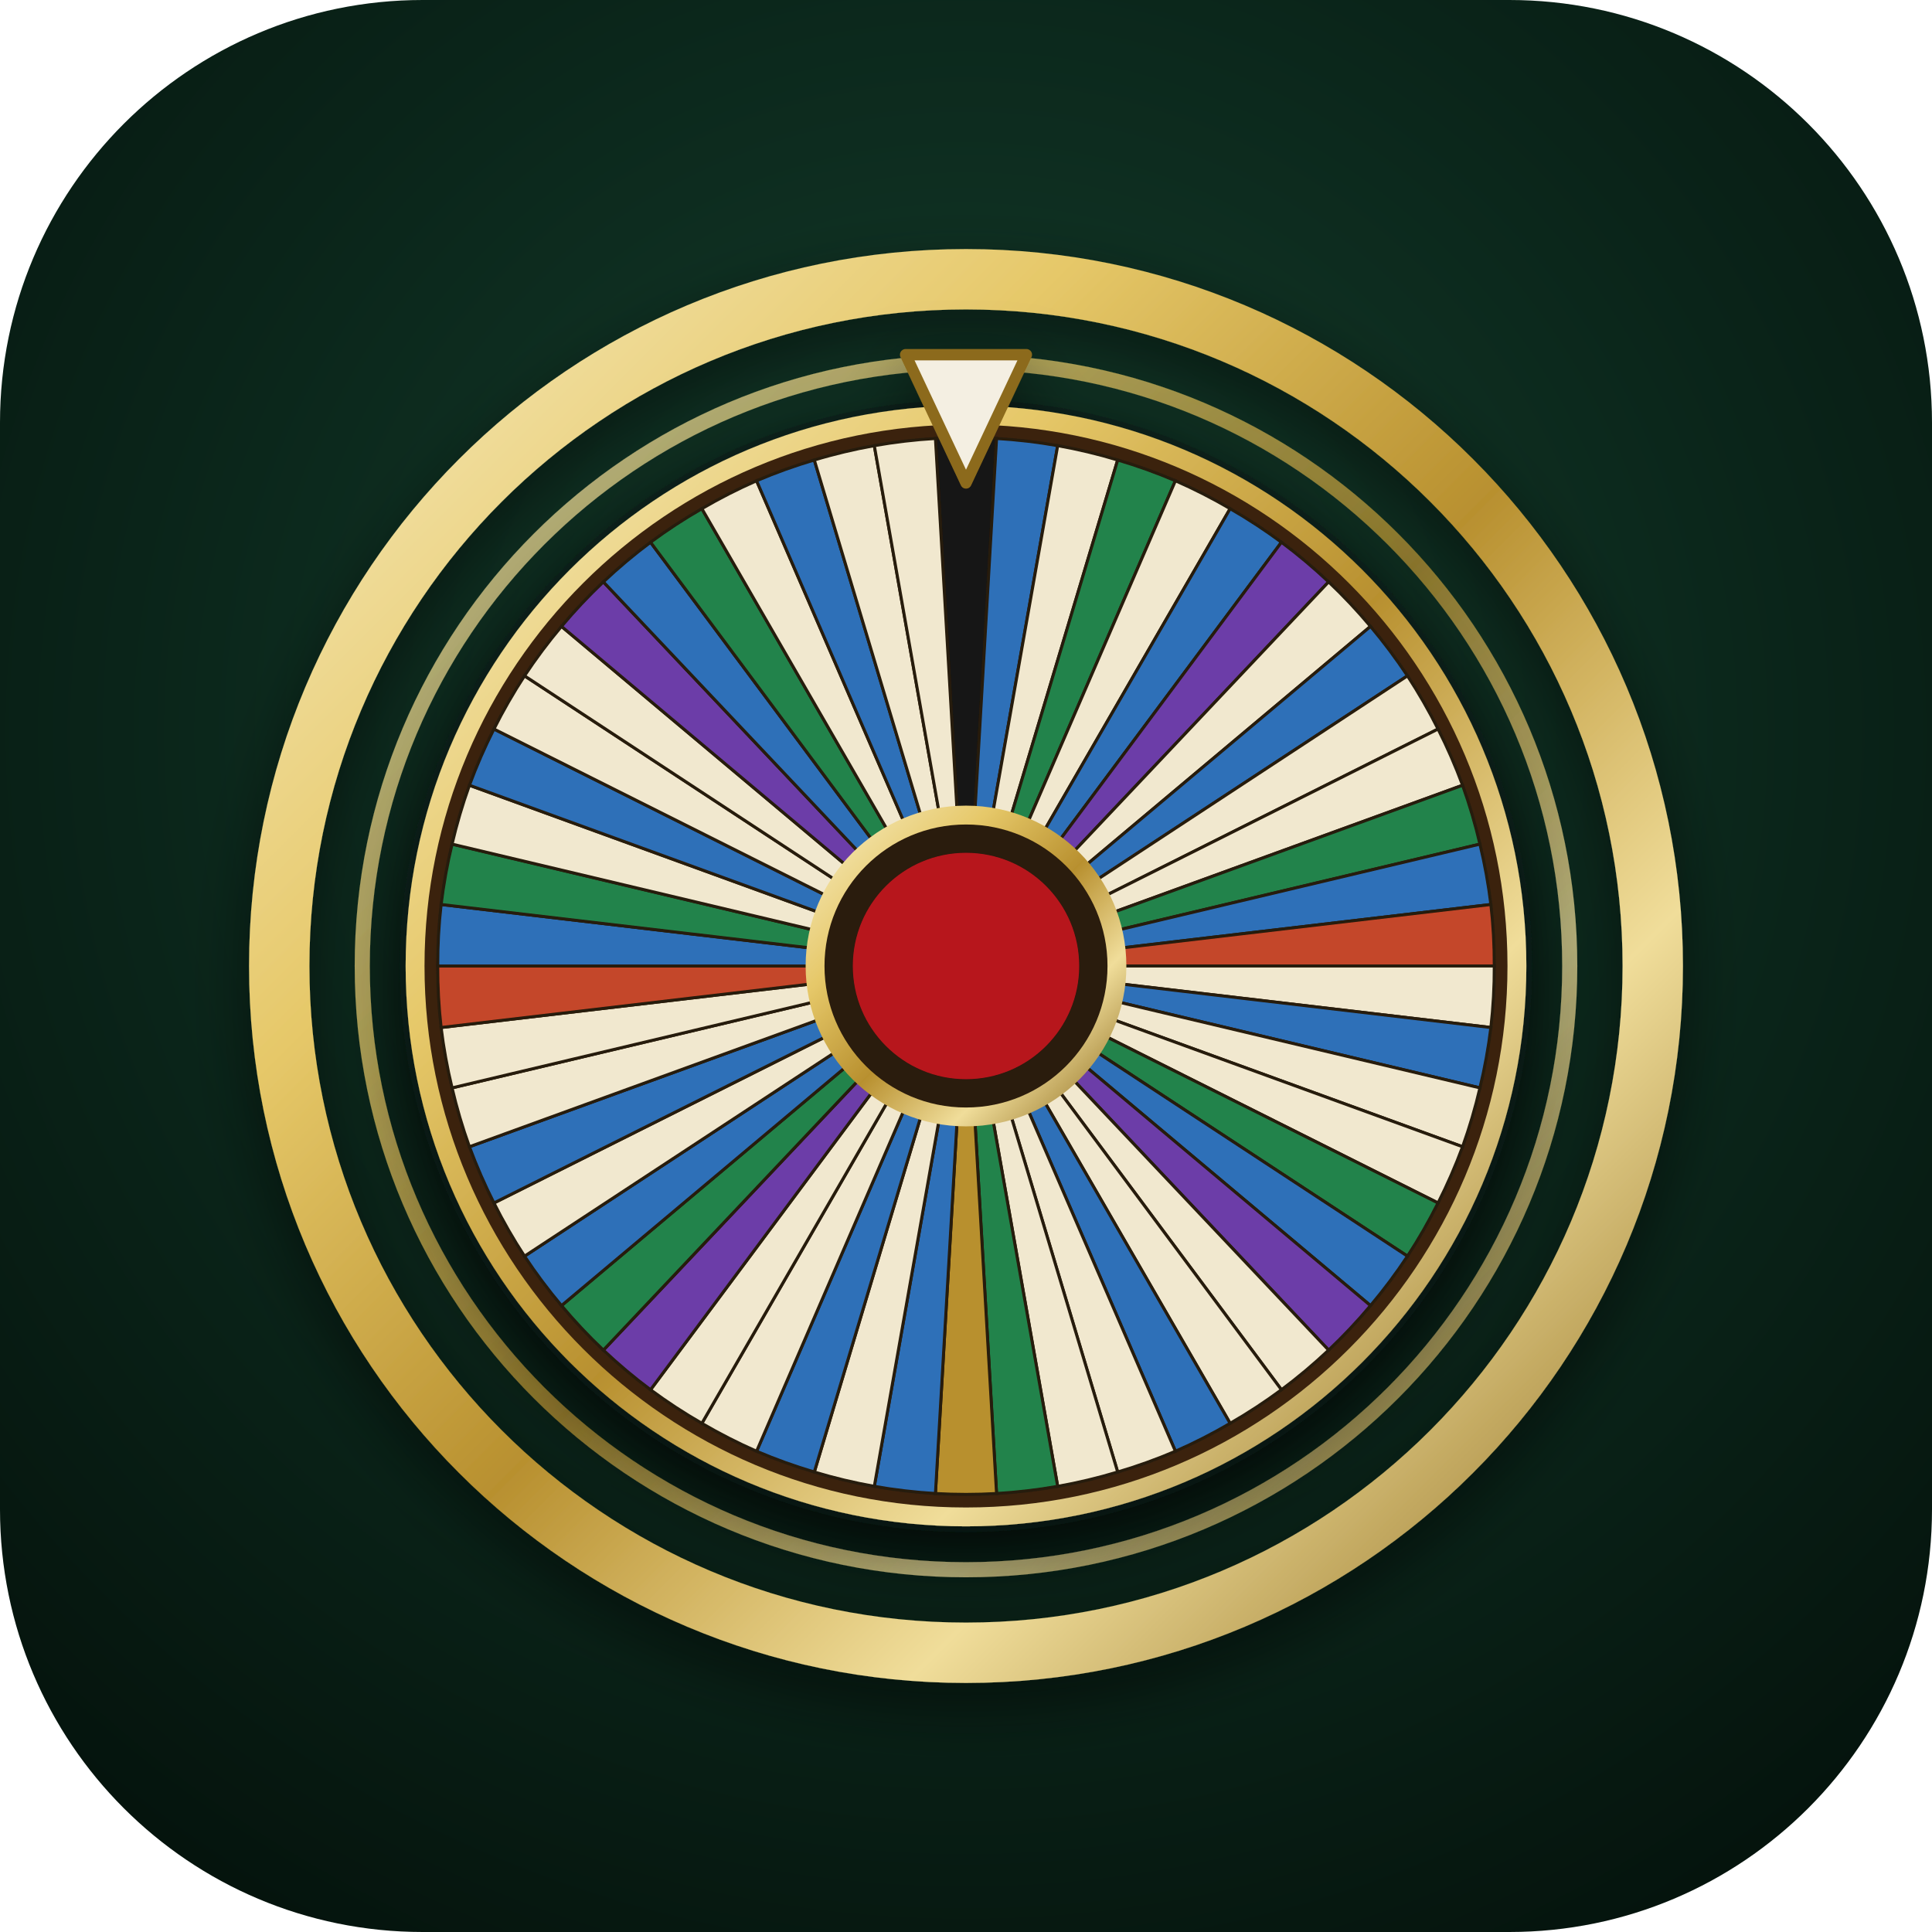
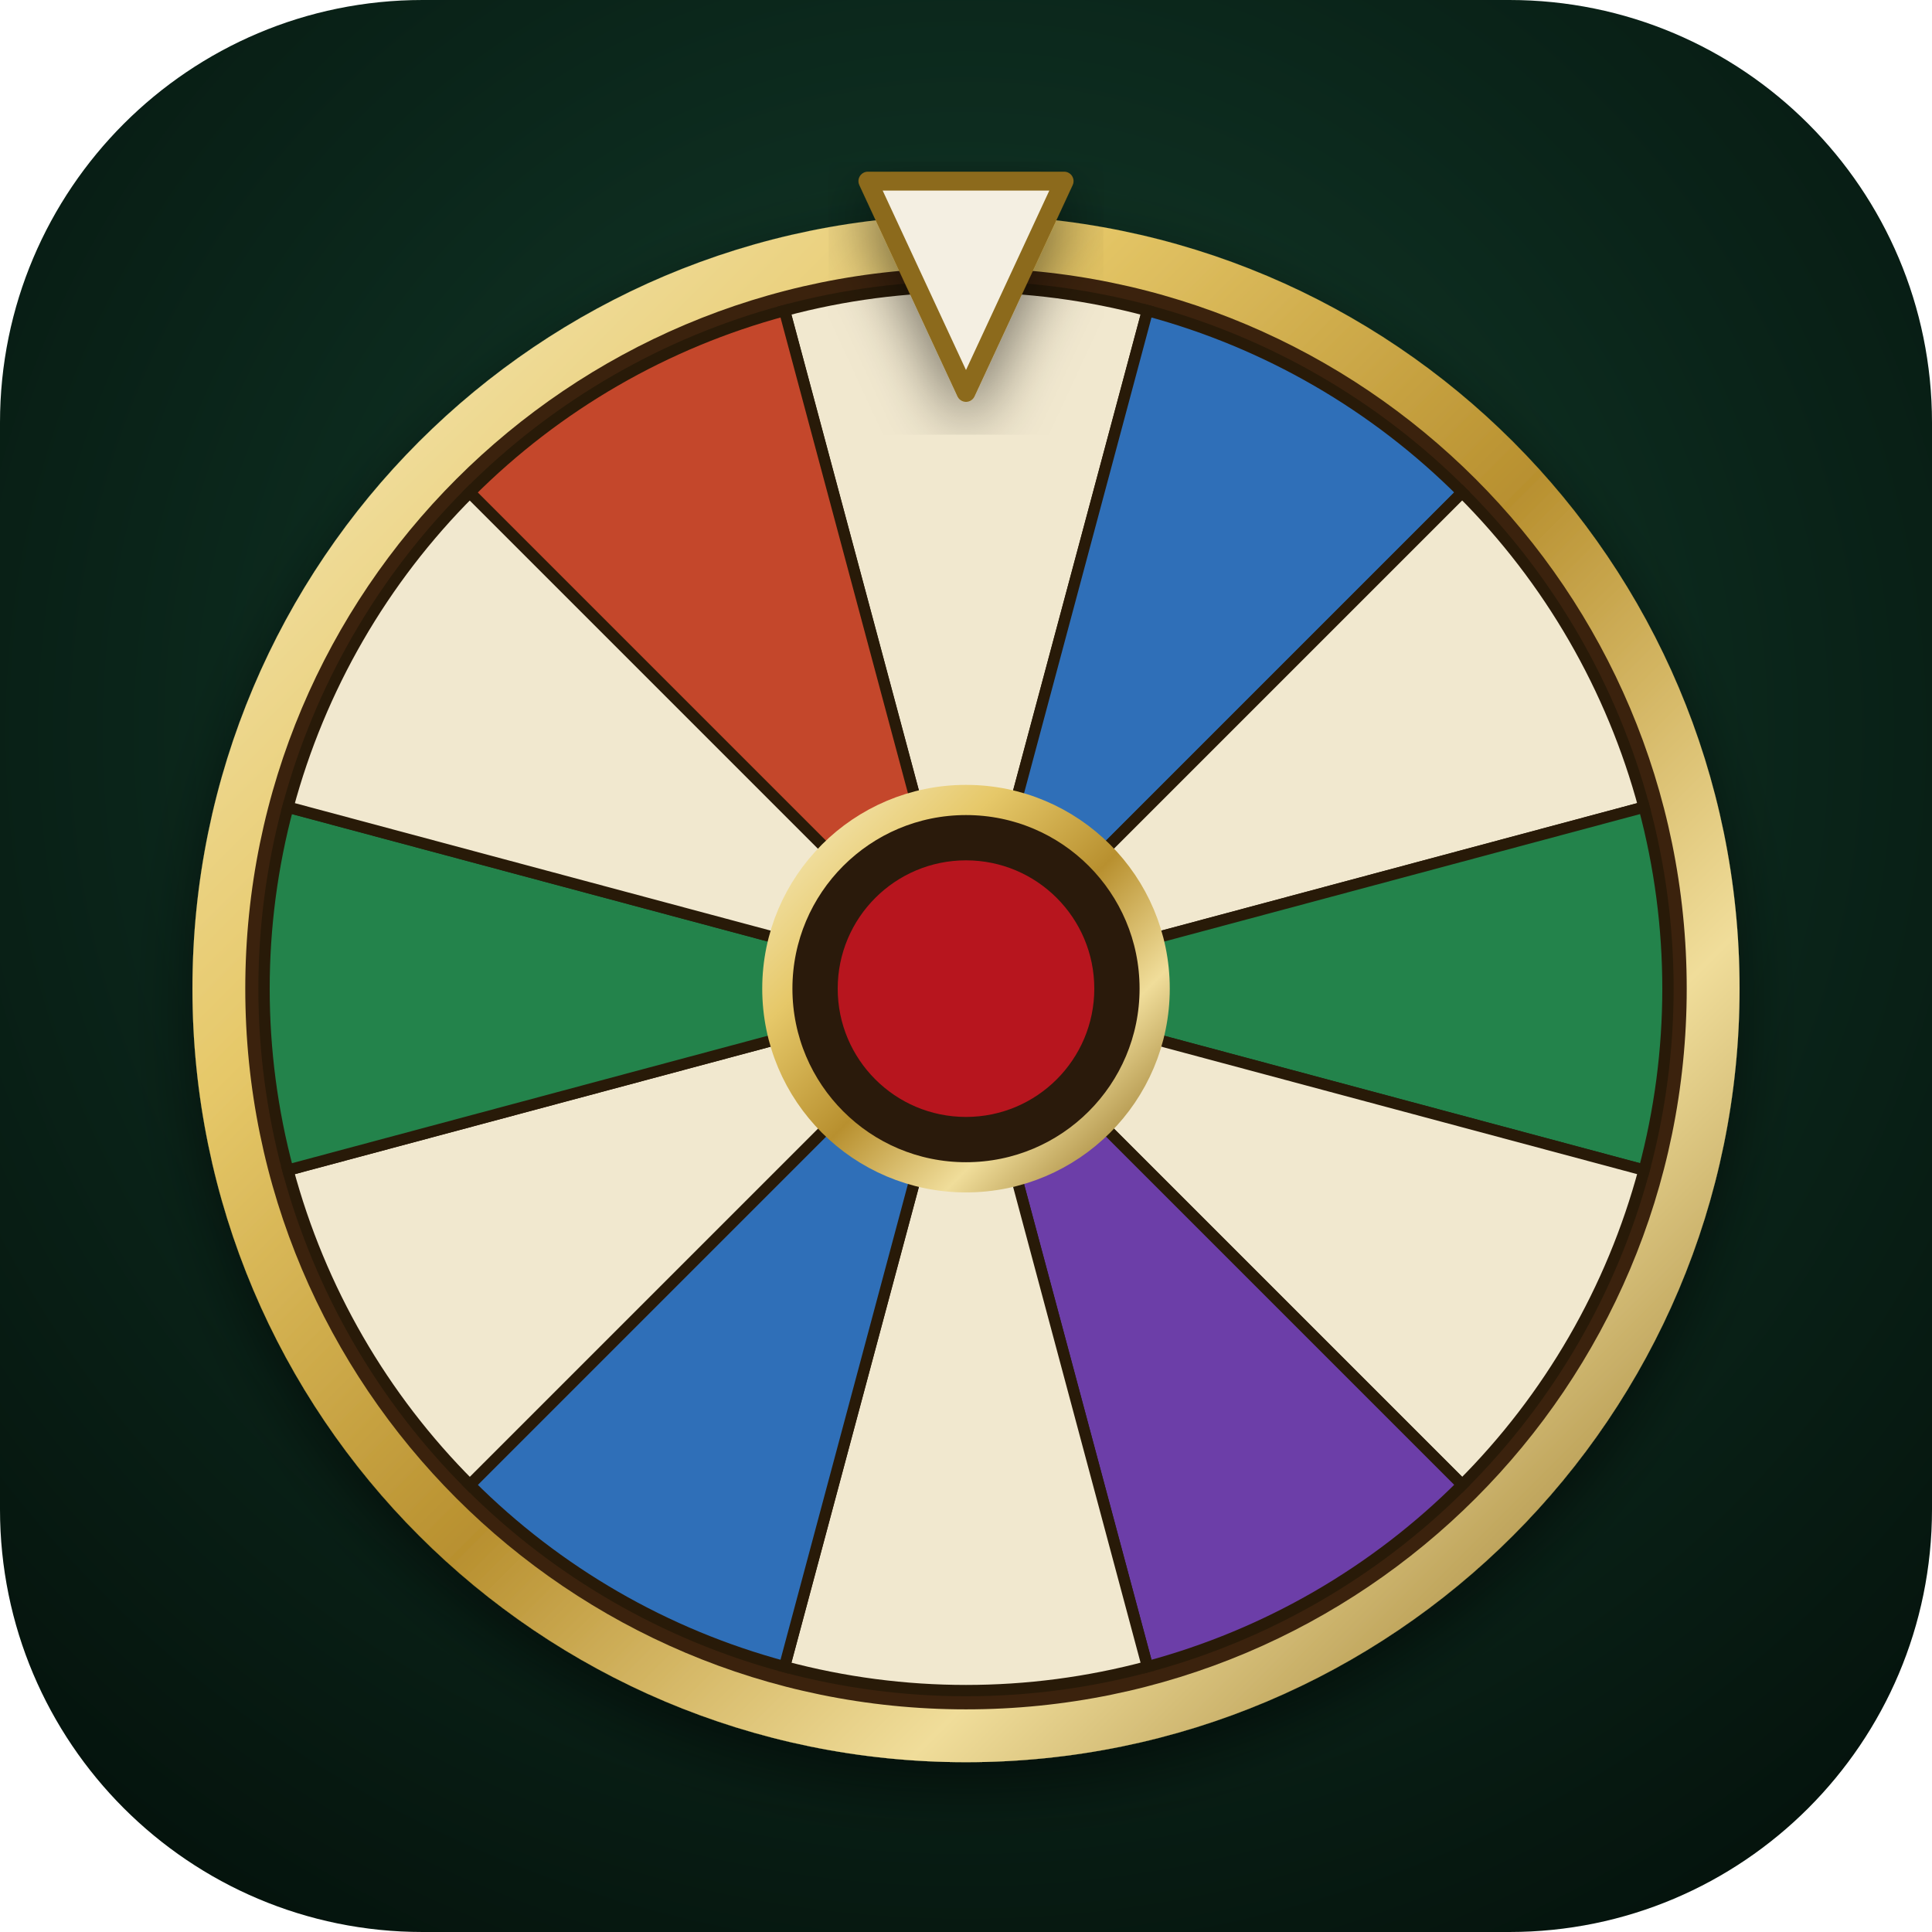
<svg xmlns="http://www.w3.org/2000/svg" viewBox="0 0 512 512" width="512" height="512">
  <defs>
    <radialGradient id="bg" cx="50%" cy="38%" r="75%">
      <stop offset="0%" stop-color="#15402e" />
      <stop offset="58%" stop-color="#0a2419" />
      <stop offset="100%" stop-color="#04110b" />
    </radialGradient>
    <linearGradient id="ring" x1="0" y1="0" x2="1" y2="1">
      <stop offset="0%" stop-color="#f7ecc0" />
      <stop offset="28%" stop-color="#e6c869" />
      <stop offset="52%" stop-color="#b8902f" />
      <stop offset="74%" stop-color="#f0dd9a" />
      <stop offset="100%" stop-color="#8c6a1c" />
    </linearGradient>
    <filter id="soft" x="-20%" y="-20%" width="140%" height="140%">
      <feDropShadow dx="0" dy="6" stdDeviation="8" flood-color="#000" flood-opacity=".5" />
    </filter>
  </defs>
  <rect width="512" height="512" rx="112" fill="url(#bg)" />
  <g filter="url(#soft)">
-     <circle cx="256" cy="256" r="182" fill="none" stroke="url(#ring)" stroke-width="16" />
-     <circle cx="256" cy="256" r="160" fill="none" stroke="url(#ring)" stroke-width="4" opacity=".7" />
-     <circle cx="256" cy="256" r="150" fill="#08231a" />
+     <circle cx="256" cy="262" r="198" fill="#3a240f" stroke="url(#ring)" stroke-width="14" />
  </g>
-   <g filter="url(#soft)">
-     <circle cx="256" cy="256" r="146" fill="#3a240f" stroke="url(#ring)" stroke-width="5" />
-     <path d="M 253.7 216.1 L 247.9 116.2 A 140 140 0 0 1 264.1 116.2 L 258.3 216.1 A 40 40 0 0 0 253.7 216.1 Z" fill="#121214" stroke="#281a08" stroke-width=".8" />
-     <path d="M 258.3 216.1 L 264.1 116.2 A 140 140 0 0 1 280.3 118.1 L 262.9 216.6 A 40 40 0 0 0 258.3 216.1 Z" fill="#2f6fb8" stroke="#281a08" stroke-width=".8" />
-     <path d="M 262.9 216.6 L 280.3 118.1 A 140 140 0 0 1 296.2 121.9 L 267.5 217.7 A 40 40 0 0 0 262.9 216.6 Z" fill="#f1e8cf" stroke="#281a08" stroke-width=".8" />
-     <path d="M 267.5 217.7 L 296.2 121.9 A 140 140 0 0 1 311.5 127.4 L 271.8 219.3 A 40 40 0 0 0 267.5 217.7 Z" fill="#23834b" stroke="#281a08" stroke-width=".8" />
-     <path d="M 271.8 219.3 L 311.5 127.4 A 140 140 0 0 1 326.0 134.8 L 276.0 221.4 A 40 40 0 0 0 271.8 219.3 Z" fill="#f1e8cf" stroke="#281a08" stroke-width=".8" />
-     <path d="M 276.0 221.4 L 326.0 134.8 A 140 140 0 0 1 339.6 143.7 L 279.9 223.9 A 40 40 0 0 0 276.0 221.4 Z" fill="#2f6fb8" stroke="#281a08" stroke-width=".8" />
-     <path d="M 279.9 223.9 L 339.6 143.7 A 140 140 0 0 1 352.1 154.2 L 283.4 226.9 A 40 40 0 0 0 279.9 223.9 Z" fill="#6c3ea8" stroke="#281a08" stroke-width=".8" />
-     <path d="M 283.4 226.9 L 352.1 154.2 A 140 140 0 0 1 363.2 166.0 L 286.6 230.3 A 40 40 0 0 0 283.4 226.9 Z" fill="#f1e8cf" stroke="#281a08" stroke-width=".8" />
-     <path d="M 286.6 230.3 L 363.2 166.0 A 140 140 0 0 1 373.0 179.1 L 289.4 234.0 A 40 40 0 0 0 286.6 230.3 Z" fill="#2f6fb8" stroke="#281a08" stroke-width=".8" />
-     <path d="M 289.4 234.0 L 373.0 179.1 A 140 140 0 0 1 381.1 193.2 L 291.7 238.0 A 40 40 0 0 0 289.4 234.0 Z" fill="#f1e8cf" stroke="#281a08" stroke-width=".8" />
-     <path d="M 291.7 238.0 L 381.1 193.2 A 140 140 0 0 1 387.6 208.1 L 293.6 242.3 A 40 40 0 0 0 291.7 238.0 Z" fill="#f1e8cf" stroke="#281a08" stroke-width=".8" />
-     <path d="M 293.6 242.3 L 387.6 208.1 A 140 140 0 0 1 392.2 223.7 L 294.9 246.8 A 40 40 0 0 0 293.6 242.3 Z" fill="#23834b" stroke="#281a08" stroke-width=".8" />
-     <path d="M 294.9 246.8 L 392.2 223.7 A 140 140 0 0 1 395.1 239.7 L 295.7 251.4 A 40 40 0 0 0 294.9 246.8 Z" fill="#2f6fb8" stroke="#281a08" stroke-width=".8" />
-     <path d="M 295.7 251.4 L 395.1 239.7 A 140 140 0 0 1 396.0 256.0 L 296.0 256.0 A 40 40 0 0 0 295.7 251.4 Z" fill="#c4472b" stroke="#281a08" stroke-width=".8" />
-     <path d="M 296.0 256.0 L 396.0 256.0 A 140 140 0 0 1 395.1 272.3 L 295.7 260.6 A 40 40 0 0 0 296.0 256.0 Z" fill="#f1e8cf" stroke="#281a08" stroke-width=".8" />
-     <path d="M 295.7 260.6 L 395.1 272.3 A 140 140 0 0 1 392.2 288.3 L 294.9 265.2 A 40 40 0 0 0 295.7 260.6 Z" fill="#2f6fb8" stroke="#281a08" stroke-width=".8" />
-     <path d="M 294.9 265.2 L 392.2 288.3 A 140 140 0 0 1 387.6 303.9 L 293.6 269.7 A 40 40 0 0 0 294.9 265.2 Z" fill="#f1e8cf" stroke="#281a08" stroke-width=".8" />
-     <path d="M 293.6 269.7 L 387.6 303.9 A 140 140 0 0 1 381.1 318.8 L 291.7 274.0 A 40 40 0 0 0 293.6 269.7 Z" fill="#f1e8cf" stroke="#281a08" stroke-width=".8" />
-     <path d="M 291.7 274.0 L 381.1 318.8 A 140 140 0 0 1 373.0 332.9 L 289.4 278.0 A 40 40 0 0 0 291.7 274.0 Z" fill="#23834b" stroke="#281a08" stroke-width=".8" />
-     <path d="M 289.4 278.0 L 373.0 332.9 A 140 140 0 0 1 363.2 346.0 L 286.6 281.7 A 40 40 0 0 0 289.4 278.0 Z" fill="#2f6fb8" stroke="#281a08" stroke-width=".8" />
-     <path d="M 286.6 281.7 L 363.2 346.0 A 140 140 0 0 1 352.1 357.8 L 283.4 285.1 A 40 40 0 0 0 286.6 281.7 Z" fill="#6c3ea8" stroke="#281a08" stroke-width=".8" />
-     <path d="M 283.4 285.1 L 352.1 357.8 A 140 140 0 0 1 339.6 368.3 L 279.9 288.1 A 40 40 0 0 0 283.4 285.1 Z" fill="#f1e8cf" stroke="#281a08" stroke-width=".8" />
-     <path d="M 279.9 288.1 L 339.6 368.3 A 140 140 0 0 1 326.0 377.2 L 276.0 290.6 A 40 40 0 0 0 279.9 288.1 Z" fill="#f1e8cf" stroke="#281a08" stroke-width=".8" />
-     <path d="M 276.0 290.6 L 326.0 377.2 A 140 140 0 0 1 311.5 384.6 L 271.8 292.7 A 40 40 0 0 0 276.0 290.6 Z" fill="#2f6fb8" stroke="#281a08" stroke-width=".8" />
-     <path d="M 271.8 292.7 L 311.5 384.6 A 140 140 0 0 1 296.2 390.1 L 267.5 294.3 A 40 40 0 0 0 271.8 292.7 Z" fill="#f1e8cf" stroke="#281a08" stroke-width=".8" />
-     <path d="M 267.5 294.3 L 296.2 390.1 A 140 140 0 0 1 280.3 393.9 L 262.9 295.4 A 40 40 0 0 0 267.5 294.3 Z" fill="#f1e8cf" stroke="#281a08" stroke-width=".8" />
-     <path d="M 262.9 295.4 L 280.3 393.9 A 140 140 0 0 1 264.1 395.8 L 258.3 295.9 A 40 40 0 0 0 262.9 295.4 Z" fill="#23834b" stroke="#281a08" stroke-width=".8" />
-     <path d="M 258.3 295.9 L 264.1 395.8 A 140 140 0 0 1 247.9 395.8 L 253.7 295.9 A 40 40 0 0 0 258.3 295.9 Z" fill="#b8902f" stroke="#281a08" stroke-width=".8" />
-     <path d="M 253.7 295.9 L 247.9 395.8 A 140 140 0 0 1 231.7 393.9 L 249.1 295.4 A 40 40 0 0 0 253.7 295.9 Z" fill="#2f6fb8" stroke="#281a08" stroke-width=".8" />
-     <path d="M 249.1 295.4 L 231.7 393.9 A 140 140 0 0 1 215.8 390.1 L 244.5 294.3 A 40 40 0 0 0 249.1 295.4 Z" fill="#f1e8cf" stroke="#281a08" stroke-width=".8" />
-     <path d="M 244.5 294.3 L 215.8 390.1 A 140 140 0 0 1 200.5 384.6 L 240.2 292.7 A 40 40 0 0 0 244.5 294.3 Z" fill="#2f6fb8" stroke="#281a08" stroke-width=".8" />
-     <path d="M 240.2 292.7 L 200.5 384.6 A 140 140 0 0 1 186.0 377.2 L 236.0 290.6 A 40 40 0 0 0 240.2 292.7 Z" fill="#f1e8cf" stroke="#281a08" stroke-width=".8" />
-     <path d="M 236.0 290.6 L 186.0 377.2 A 140 140 0 0 1 172.4 368.3 L 232.1 288.1 A 40 40 0 0 0 236.0 290.6 Z" fill="#f1e8cf" stroke="#281a08" stroke-width=".8" />
-     <path d="M 232.1 288.1 L 172.4 368.3 A 140 140 0 0 1 159.9 357.8 L 228.6 285.1 A 40 40 0 0 0 232.1 288.1 Z" fill="#6c3ea8" stroke="#281a08" stroke-width=".8" />
-     <path d="M 228.6 285.1 L 159.9 357.8 A 140 140 0 0 1 148.8 346.0 L 225.4 281.7 A 40 40 0 0 0 228.6 285.1 Z" fill="#23834b" stroke="#281a08" stroke-width=".8" />
-     <path d="M 225.4 281.7 L 148.8 346.0 A 140 140 0 0 1 139.0 332.9 L 222.6 278.0 A 40 40 0 0 0 225.4 281.7 Z" fill="#2f6fb8" stroke="#281a08" stroke-width=".8" />
-     <path d="M 222.6 278.0 L 139.0 332.9 A 140 140 0 0 1 130.9 318.8 L 220.3 274.0 A 40 40 0 0 0 222.6 278.0 Z" fill="#f1e8cf" stroke="#281a08" stroke-width=".8" />
-     <path d="M 220.3 274.0 L 130.9 318.8 A 140 140 0 0 1 124.4 303.9 L 218.4 269.7 A 40 40 0 0 0 220.3 274.0 Z" fill="#2f6fb8" stroke="#281a08" stroke-width=".8" />
-     <path d="M 218.4 269.7 L 124.4 303.9 A 140 140 0 0 1 119.8 288.3 L 217.1 265.2 A 40 40 0 0 0 218.4 269.7 Z" fill="#f1e8cf" stroke="#281a08" stroke-width=".8" />
-     <path d="M 217.1 265.2 L 119.8 288.3 A 140 140 0 0 1 116.9 272.3 L 216.3 260.6 A 40 40 0 0 0 217.1 265.2 Z" fill="#f1e8cf" stroke="#281a08" stroke-width=".8" />
-     <path d="M 216.3 260.6 L 116.9 272.3 A 140 140 0 0 1 116.0 256.0 L 216.0 256.0 A 40 40 0 0 0 216.3 260.6 Z" fill="#c4472b" stroke="#281a08" stroke-width=".8" />
-     <path d="M 216.0 256.0 L 116.0 256.0 A 140 140 0 0 1 116.9 239.7 L 216.3 251.4 A 40 40 0 0 0 216.0 256.0 Z" fill="#2f6fb8" stroke="#281a08" stroke-width=".8" />
-     <path d="M 216.3 251.4 L 116.9 239.7 A 140 140 0 0 1 119.8 223.7 L 217.1 246.8 A 40 40 0 0 0 216.3 251.4 Z" fill="#23834b" stroke="#281a08" stroke-width=".8" />
-     <path d="M 217.1 246.8 L 119.8 223.7 A 140 140 0 0 1 124.4 208.1 L 218.4 242.3 A 40 40 0 0 0 217.1 246.8 Z" fill="#f1e8cf" stroke="#281a08" stroke-width=".8" />
-     <path d="M 218.4 242.3 L 124.4 208.1 A 140 140 0 0 1 130.9 193.2 L 220.3 238.0 A 40 40 0 0 0 218.4 242.3 Z" fill="#2f6fb8" stroke="#281a08" stroke-width=".8" />
-     <path d="M 220.3 238.0 L 130.9 193.2 A 140 140 0 0 1 139.0 179.1 L 222.6 234.0 A 40 40 0 0 0 220.3 238.0 Z" fill="#f1e8cf" stroke="#281a08" stroke-width=".8" />
-     <path d="M 222.6 234.0 L 139.0 179.1 A 140 140 0 0 1 148.8 166.0 L 225.4 230.3 A 40 40 0 0 0 222.6 234.0 Z" fill="#f1e8cf" stroke="#281a08" stroke-width=".8" />
-     <path d="M 225.4 230.3 L 148.8 166.0 A 140 140 0 0 1 159.9 154.2 L 228.6 226.9 A 40 40 0 0 0 225.4 230.3 Z" fill="#6c3ea8" stroke="#281a08" stroke-width=".8" />
-     <path d="M 228.6 226.9 L 159.9 154.2 A 140 140 0 0 1 172.4 143.7 L 232.1 223.9 A 40 40 0 0 0 228.6 226.9 Z" fill="#2f6fb8" stroke="#281a08" stroke-width=".8" />
-     <path d="M 232.1 223.9 L 172.4 143.7 A 140 140 0 0 1 186.0 134.8 L 236.0 221.4 A 40 40 0 0 0 232.1 223.9 Z" fill="#23834b" stroke="#281a08" stroke-width=".8" />
-     <path d="M 236.0 221.4 L 186.0 134.8 A 140 140 0 0 1 200.5 127.4 L 240.2 219.3 A 40 40 0 0 0 236.0 221.4 Z" fill="#f1e8cf" stroke="#281a08" stroke-width=".8" />
-     <path d="M 240.2 219.3 L 200.5 127.4 A 140 140 0 0 1 215.8 121.9 L 244.5 217.7 A 40 40 0 0 0 240.2 219.3 Z" fill="#2f6fb8" stroke="#281a08" stroke-width=".8" />
-     <path d="M 244.5 217.7 L 215.8 121.9 A 140 140 0 0 1 231.7 118.1 L 249.1 216.6 A 40 40 0 0 0 244.5 217.7 Z" fill="#f1e8cf" stroke="#281a08" stroke-width=".8" />
-     <path d="M 249.1 216.6 L 231.7 118.1 A 140 140 0 0 1 247.9 116.2 L 253.7 216.1 A 40 40 0 0 0 249.1 216.6 Z" fill="#f1e8cf" stroke="#281a08" stroke-width=".8" />
-     <circle cx="256" cy="256" r="40" fill="#2a1a0b" stroke="url(#ring)" stroke-width="5" />
-     <circle cx="256" cy="256" r="30" fill="#b7151e" />
-     <path d="M256 128 L240 94 H272 Z" fill="#f4efe2" stroke="#8c6a1c" stroke-width="3" stroke-linejoin="round" />
+   <g stroke="#281a08" stroke-width="3">
+     <path d="M243.1 213.7L207.9 82.3A186 186 0 0 1 304.1 82.3L268.9 213.7A50 50 0 0 0 243.1 213.7Z" fill="#f1e8cf" />
+     <path d="M268.9 213.7L304.1 82.3A186 186 0 0 1 387.5 130.5L291.4 226.6A50 50 0 0 0 268.9 213.7Z" fill="#2f6fb8" />
+     <path d="M291.4 226.6L387.5 130.5A186 186 0 0 1 435.7 213.9L304.3 249.1A50 50 0 0 0 291.4 226.6Z" fill="#f1e8cf" />
+     <path d="M304.3 249.1L435.7 213.9A186 186 0 0 1 435.7 310.1L304.3 274.9A50 50 0 0 0 304.3 249.1Z" fill="#23834b" />
+     <path d="M304.3 274.9L435.7 310.1A186 186 0 0 1 387.5 393.5L291.4 297.4A50 50 0 0 0 304.3 274.9Z" fill="#f1e8cf" />
+     <path d="M291.4 297.4L387.5 393.5A186 186 0 0 1 304.1 441.7L268.9 310.3A50 50 0 0 0 291.4 297.4Z" fill="#6c3ea8" />
+     <path d="M268.9 310.3L304.1 441.7A186 186 0 0 1 207.9 441.7L243.1 310.3A50 50 0 0 0 268.9 310.3Z" fill="#f1e8cf" />
+     <path d="M243.1 310.3L207.9 441.7A186 186 0 0 1 124.5 393.5L220.6 297.4A50 50 0 0 0 243.1 310.3Z" fill="#2f6fb8" />
+     <path d="M220.6 297.4L124.5 393.5A186 186 0 0 1 76.3 310.1L207.7 274.9A50 50 0 0 0 220.6 297.4Z" fill="#f1e8cf" />
+     <path d="M207.7 274.9L76.3 310.1A186 186 0 0 1 76.3 213.9L207.7 249.1A50 50 0 0 0 207.7 274.9Z" fill="#23834b" />
+     <path d="M207.7 249.1L76.3 213.9A186 186 0 0 1 124.5 130.5L220.6 226.6A50 50 0 0 0 207.7 249.1Z" fill="#f1e8cf" />
+     <path d="M220.6 226.6L124.5 130.5A186 186 0 0 1 207.9 82.3L243.1 213.7A50 50 0 0 0 220.6 226.6Z" fill="#c4472b" />
  </g>
+   <circle cx="256" cy="262" r="50" fill="#2a1a0b" stroke="url(#ring)" stroke-width="8" />
+   <circle cx="256" cy="262" r="34" fill="#b7151e" />
+   <path d="M256 104 L230 48 H282 Z" fill="#f4efe2" stroke="#8c6a1c" stroke-width="5" stroke-linejoin="round" filter="url(#soft)" />
</svg>
